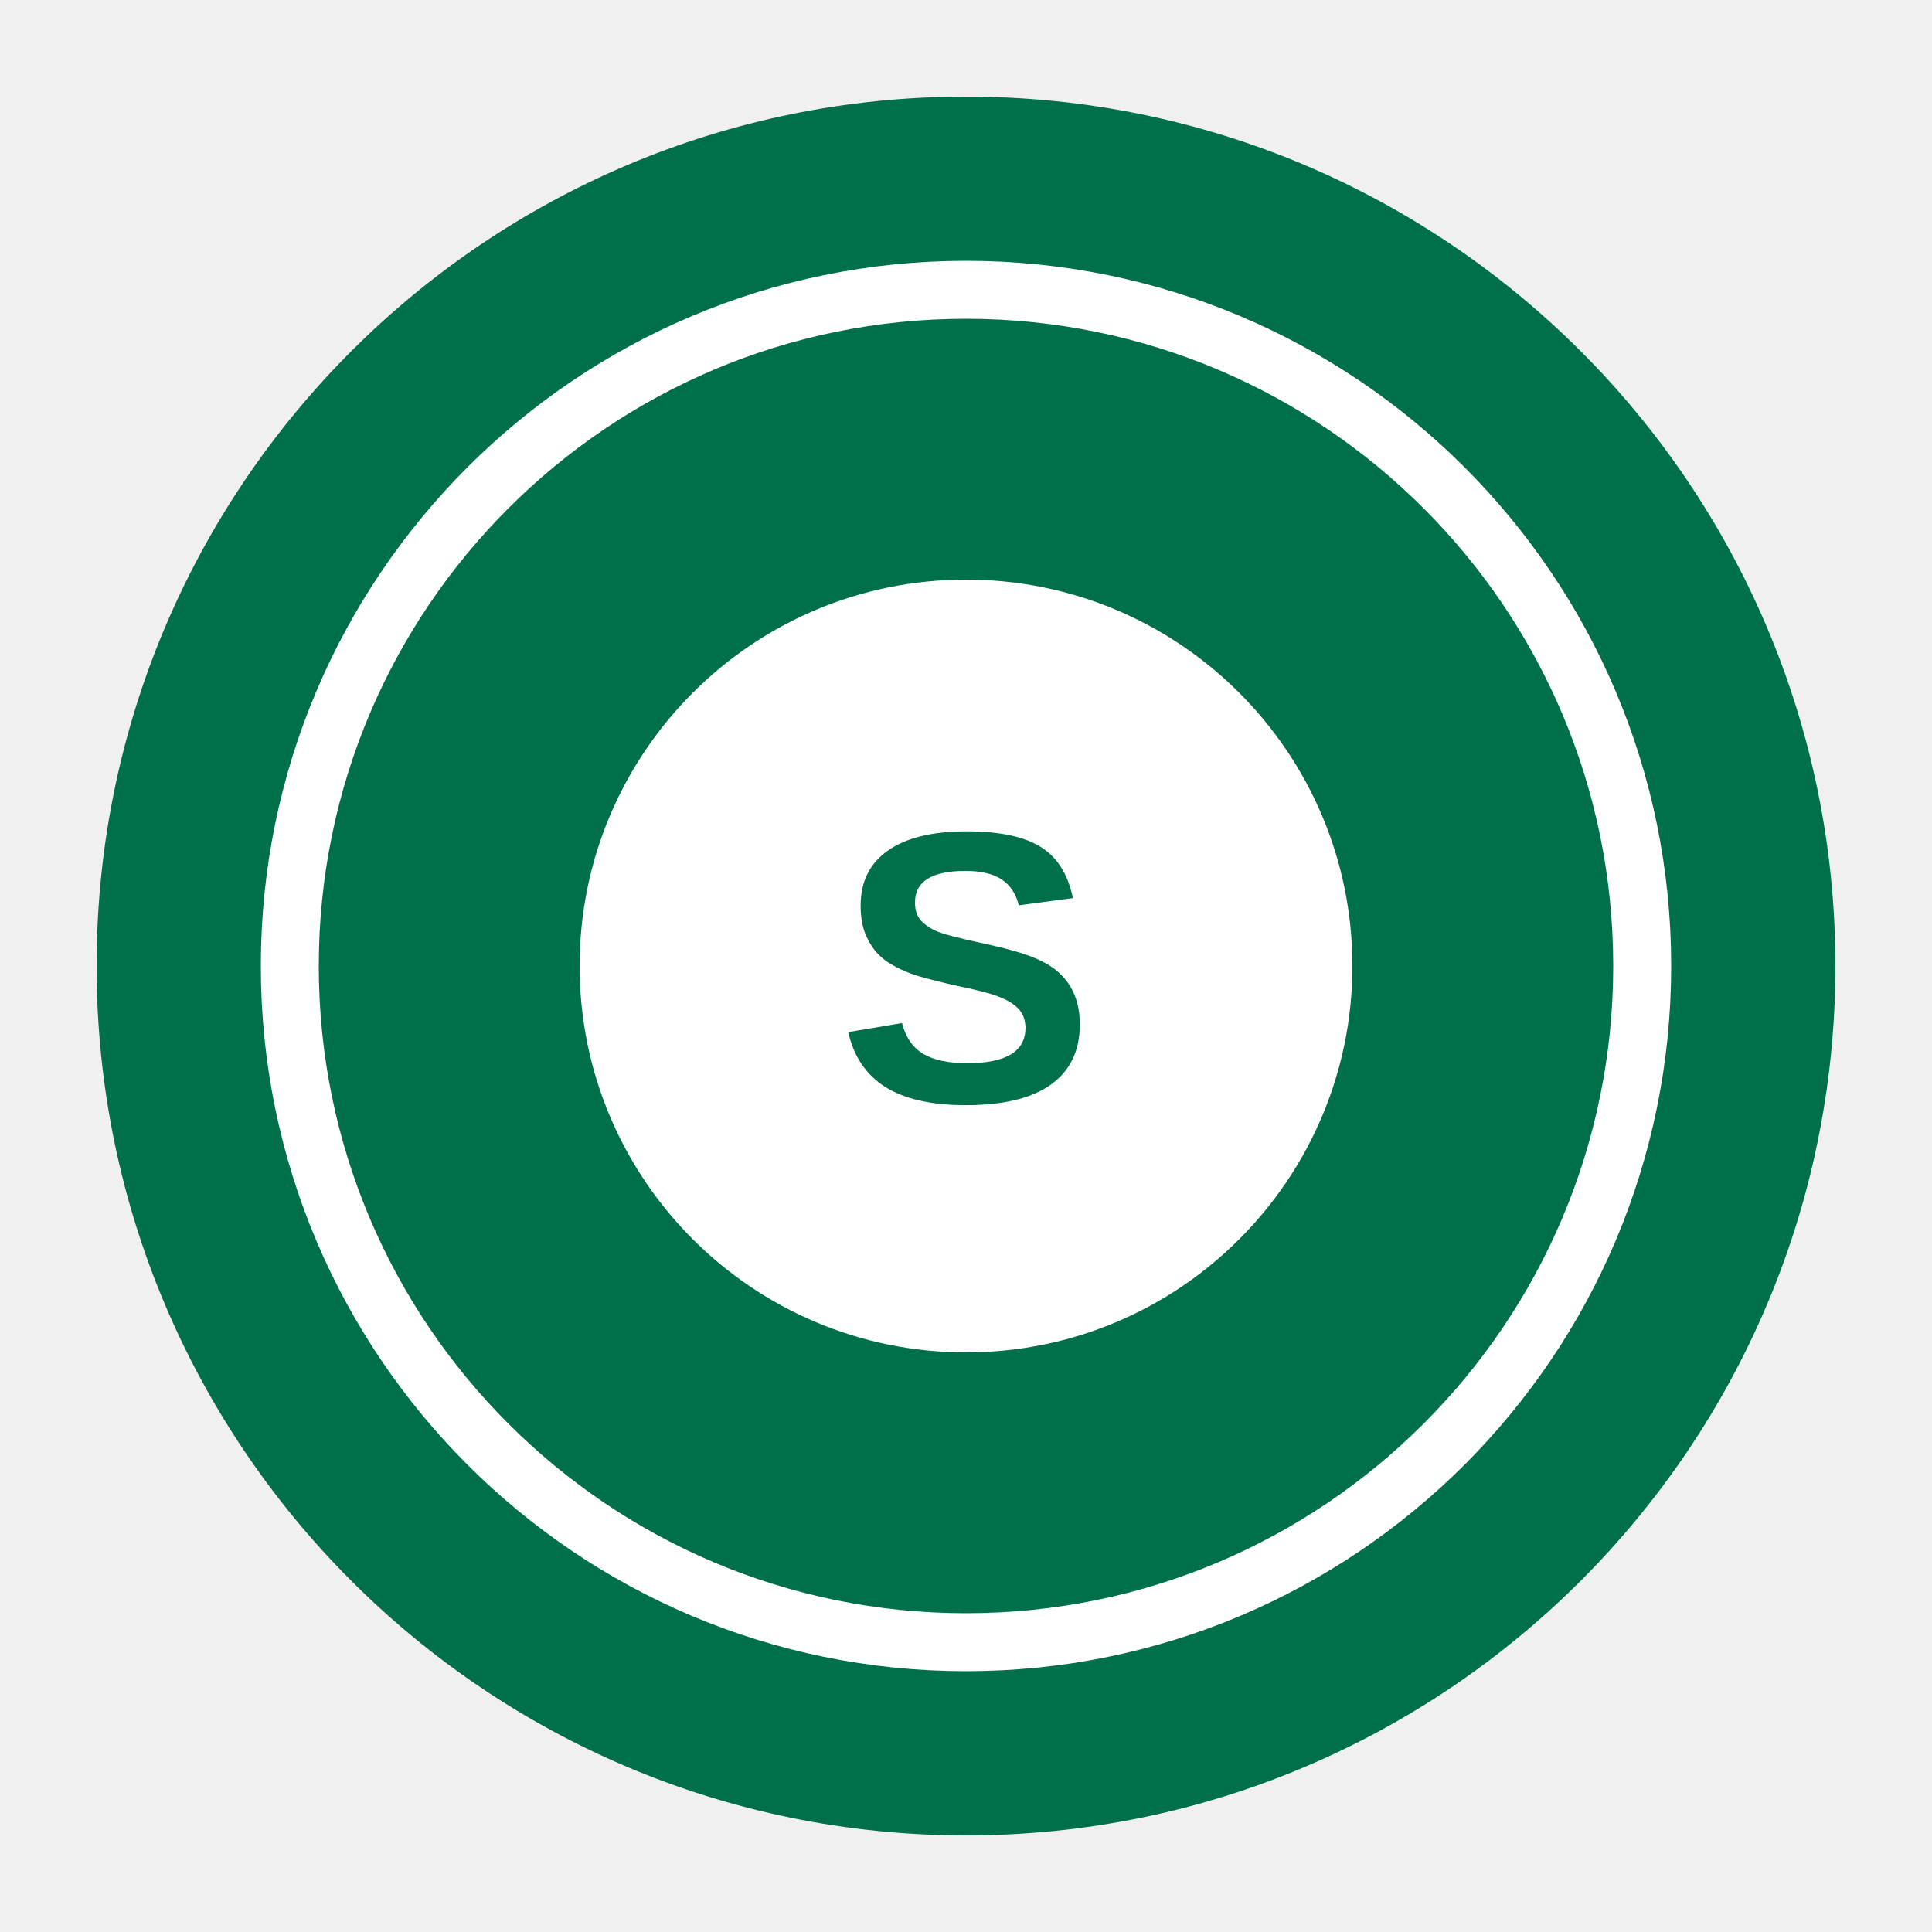
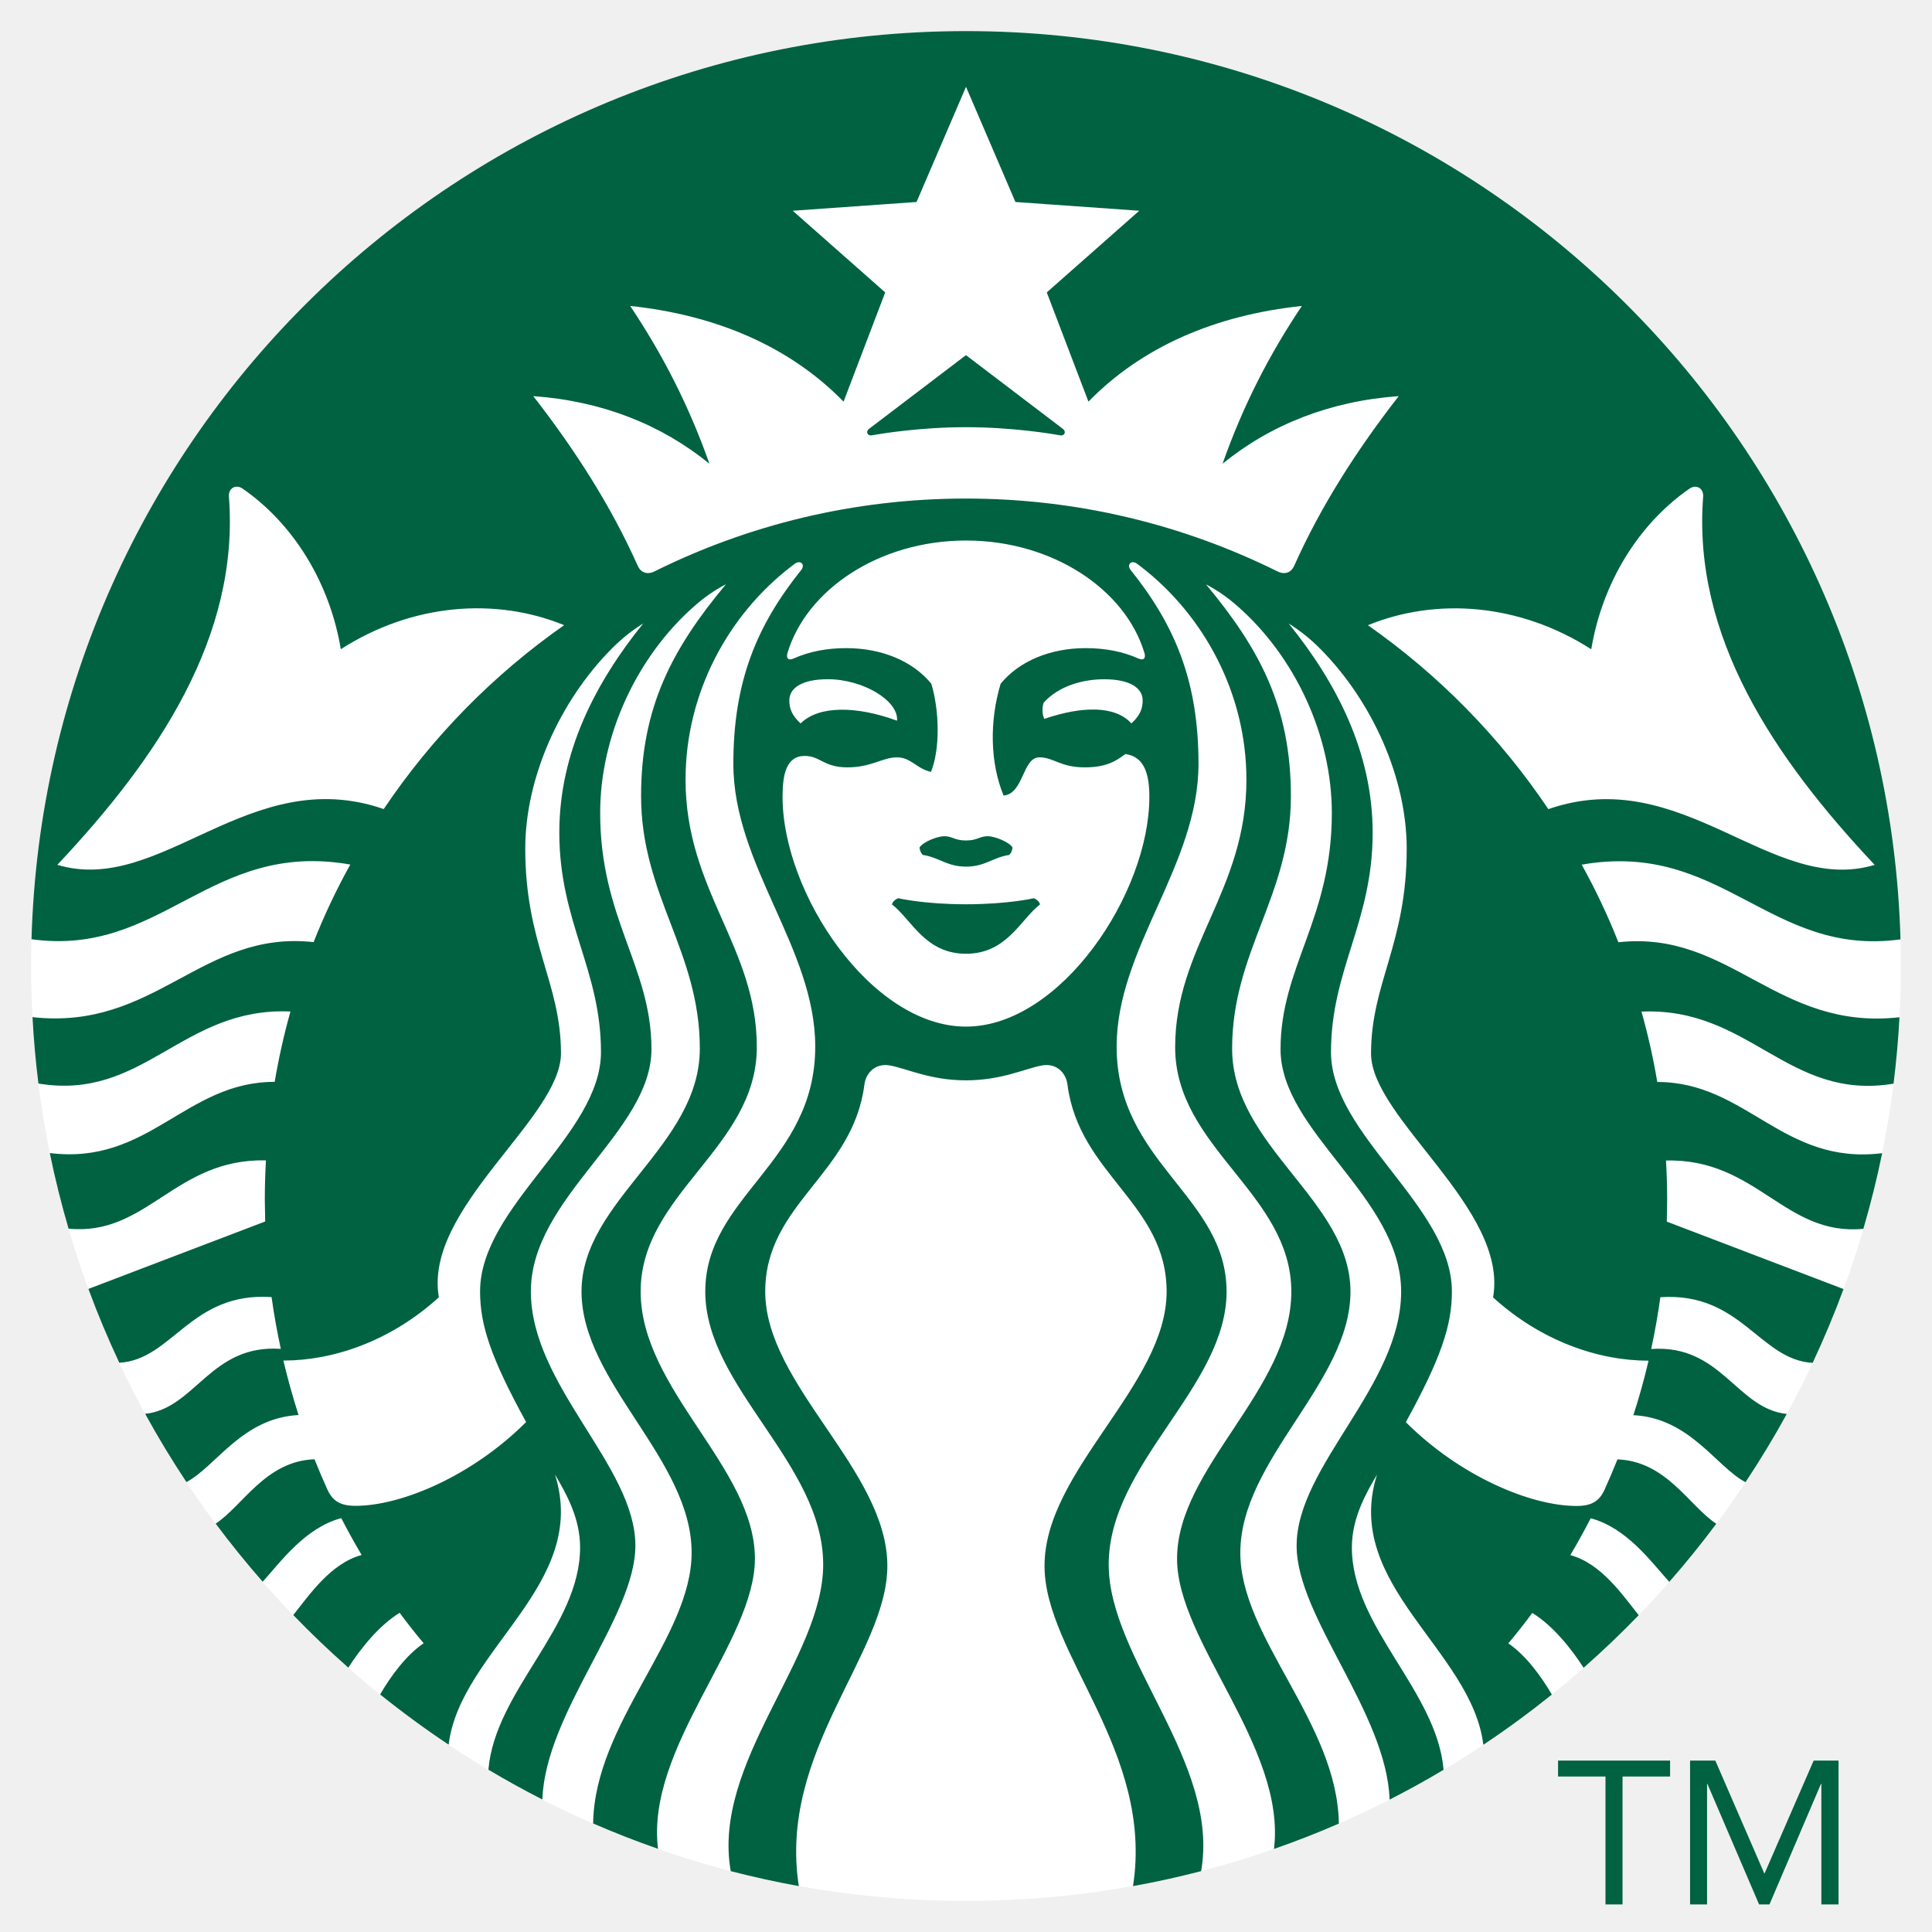
- <svg xmlns="http://www.w3.org/2000/svg" viewBox="0 0 100 100">
-   <circle cx="50" cy="50" r="45" fill="#00704A" />
-   <circle cx="50" cy="50" r="35" fill="none" stroke="white" stroke-width="3" />
-   <circle cx="50" cy="50" r="20" fill="white" />
-   <text x="50" y="57" font-family="Arial, sans-serif" font-size="20" font-weight="bold" fill="#00704A" text-anchor="middle">S</text>
+ <svg xmlns="http://www.w3.org/2000/svg" aria-hidden="true" focusable="false" height="100%" viewBox="0 0 62 62" width="100%">
+   <circle cx="31" cy="31" fill="#ffffff" r="30.002" />
+   <path d="M34.017 13.969c-.263-.047-1.531-.26-3.017-.26s-2.754.212-3.017.26c-.151.027-.209-.121-.094-.207.104-.077 3.11-2.365 3.11-2.365l3.109 2.365c.117.086.06.234-.091.207zm-5.194 14.856s-.159.057-.201.197c.63.484 1.064 1.585 2.378 1.585s1.748-1.101 2.377-1.585c-.041-.141-.2-.197-.2-.197s-.823.194-2.177.194-2.177-.194-2.177-.194zm2.177-1.853c-.365 0-.445-.138-.694-.137-.237.001-.697.19-.797.363.007.088.039.167.103.237.532.08.772.376 1.389.376s.856-.296 1.389-.376c.062-.07.096-.148.103-.237-.099-.173-.56-.361-.798-.363-.25-.002-.331.137-.695.137zm29.956 5.673c-.038.717-.102 1.428-.19 2.131-3.396.562-4.61-2.464-8.089-2.312.208.738.377 1.49.507 2.258 2.869-.002 4.025 2.68 7.217 2.285-.168.82-.37 1.629-.603 2.426-2.524.248-3.413-2.26-6.334-2.191.024.416.037.836.037 1.26l-.012.701 5.672 2.164c-.297.807-.629 1.596-.991 2.369-1.705-.094-2.293-2.281-4.887-2.107-.078.561-.177 1.115-.295 1.662 2.253-.158 2.738 1.916 4.352 2.084-.411.75-.854 1.48-1.325 2.191-.956-.512-1.785-2.057-3.598-2.152.186-.574.349-1.156.487-1.748-1.608 0-3.447-.627-4.989-2.031.5-2.846-3.917-5.744-3.917-7.828 0-2.264 1.145-3.517 1.145-6.569 0-2.265-1.1-4.722-2.759-6.401-.321-.326-.65-.59-1.028-.827 1.524 1.886 2.694 4.122 2.694 6.712 0 2.874-1.337 4.391-1.337 7.044 0 2.652 3.88 4.947 3.88 7.682 0 1.076-.344 2.127-1.478 4.191 1.742 1.74 4.011 2.689 5.475 2.689.475 0 .73-.145.9-.518.146-.322.285-.648.416-.977 1.577.061 2.299 1.494 3.172 2.066-.479.643-.982 1.264-1.509 1.865-.585-.648-1.371-1.738-2.522-2.041-.206.4-.424.795-.653 1.182.991.27 1.669 1.27 2.194 1.928-.566.586-1.155 1.148-1.768 1.688-.383-.596-.979-1.352-1.647-1.76-.247.334-.504.66-.769.977.568.385 1.069 1.078 1.396 1.643-.708.568-1.44 1.107-2.198 1.611-.374-3.047-4.533-5.135-3.412-8.67-.368.623-.807 1.402-.807 2.34 0 2.559 2.726 4.59 2.943 7.133-.565.338-1.143.656-1.732.957-.098-2.795-2.984-5.854-2.984-8.148 0-2.561 3.354-5.133 3.354-8.156 0-3.025-3.87-5.119-3.87-7.775 0-2.654 1.646-4.181 1.646-7.583 0-2.492-1.184-5.014-3.013-6.625-.324-.286-.643-.513-1.026-.712 1.725 2.069 2.725 3.946 2.725 6.794 0 3.199-1.886 4.975-1.886 8.107 0 3.133 3.798 4.875 3.798 7.795s-3.535 5.381-3.535 8.381c0 2.729 3.116 5.453 3.162 8.691-.681.297-1.375.568-2.081.814.396-3.271-3.111-6.645-3.111-9.314 0-2.918 3.667-5.426 3.667-8.572 0-3.148-3.728-4.611-3.728-7.842 0-3.229 2.287-5.017 2.287-8.585 0-2.781-1.373-5.282-3.379-6.832l-.127-.096c-.189-.14-.345.029-.211.195 1.42 1.773 2.179 3.566 2.179 6.221 0 3.264-2.627 5.916-2.627 9.078 0 3.732 3.528 4.799 3.528 7.861 0 3.061-3.783 5.51-3.783 8.76 0 3.014 3.58 6.359 2.966 9.838-.718.186-1.446.348-2.185.48.672-4.332-2.84-7.443-2.84-10.277 0-3.068 3.918-5.803 3.918-8.801 0-2.828-2.812-3.752-3.182-6.645-.051-.395-.368-.688-.805-.615-.571.104-1.303.48-2.453.48s-1.882-.377-2.454-.48c-.436-.072-.753.221-.804.615-.369 2.893-3.183 3.816-3.183 6.645 0 2.998 3.919 5.732 3.919 8.801 0 2.834-3.512 5.945-2.841 10.277-.738-.133-1.467-.295-2.185-.48-.614-3.479 2.967-6.824 2.967-9.838 0-3.25-3.784-5.699-3.784-8.76 0-3.062 3.529-4.129 3.529-7.861 0-3.162-2.628-5.813-2.628-9.078 0-2.654.759-4.447 2.18-6.221.133-.166-.022-.335-.212-.195l-.126.096c-2.004 1.546-3.376 4.047-3.376 6.828 0 3.568 2.287 5.356 2.287 8.585 0 3.23-3.728 4.693-3.728 7.842 0 3.146 3.667 5.654 3.667 8.572 0 2.67-3.507 6.043-3.11 9.314-.707-.246-1.401-.518-2.082-.814.047-3.238 3.161-5.963 3.161-8.691 0-3-3.533-5.461-3.533-8.381s3.796-4.662 3.796-7.795c0-3.132-1.885-4.908-1.885-8.107 0-2.848.999-4.725 2.724-6.794-.384.199-.702.426-1.025.712-1.829 1.611-3.012 4.133-3.012 6.625 0 3.402 1.646 4.929 1.646 7.583 0 2.656-3.87 4.75-3.87 7.775 0 3.023 3.354 5.596 3.354 8.156 0 2.295-2.888 5.354-2.985 8.148-.589-.301-1.167-.619-1.732-.957.218-2.543 2.943-4.574 2.943-7.133 0-.938-.438-1.717-.807-2.34 1.121 3.535-3.038 5.623-3.412 8.67-.758-.504-1.491-1.043-2.198-1.611.326-.564.827-1.258 1.396-1.643-.266-.316-.522-.643-.769-.977-.669.408-1.266 1.164-1.648 1.76-.611-.539-1.201-1.102-1.767-1.688.525-.658 1.203-1.658 2.194-1.928-.229-.387-.447-.781-.653-1.182-1.151.303-1.938 1.393-2.522 2.041-.527-.602-1.031-1.223-1.509-1.865.873-.572 1.595-2.006 3.171-2.066.132.328.271.654.417.977.17.373.426.518.9.518 1.464 0 3.732-.949 5.475-2.689-1.134-2.064-1.478-3.115-1.478-4.191 0-2.734 3.88-5.029 3.88-7.682 0-2.653-1.337-4.17-1.337-7.044 0-2.59 1.17-4.826 2.694-6.712-.378.237-.707.501-1.028.827-1.659 1.68-2.759 4.136-2.759 6.401 0 3.052 1.146 4.305 1.146 6.569 0 2.084-4.418 4.982-3.918 7.828-1.542 1.404-3.381 2.031-4.99 2.031.14.592.303 1.174.487 1.748-1.812.096-2.641 1.641-3.598 2.152-.472-.711-.914-1.441-1.325-2.191 1.613-.168 2.099-2.242 4.353-2.084-.118-.547-.218-1.102-.296-1.662-2.594-.174-3.182 2.014-4.887 2.107-.362-.773-.694-1.562-.991-2.369l5.673-2.164-.012-.701c0-.424.013-.844.036-1.26-2.921-.068-3.81 2.439-6.334 2.191-.232-.797-.435-1.605-.602-2.426 3.19.395 4.347-2.287 7.217-2.285.13-.768.299-1.52.506-2.258-3.479-.151-4.693 2.875-8.088 2.312-.089-.703-.152-1.414-.19-2.131 3.947.441 5.427-2.804 9.021-2.407.339-.859.733-1.69 1.177-2.49-4.506-.792-6.036 2.976-10.23 2.397.453-16.171 13.706-29.143 29.989-29.143s29.536 12.972 29.989 29.147c-4.195.579-5.725-3.188-10.23-2.397.443.8.837 1.631 1.177 2.49 3.592-.398 5.072 2.848 9.02 2.407zm-42.852-12.583c-2.209-.903-4.883-.695-7.167.772-.354-2.125-1.507-4.013-3.149-5.152-.227-.157-.463-.008-.442.255.347 4.49-2.278 8.389-5.506 11.816 3.327 1 6.159-3.284 10.474-1.789 1.548-2.305 3.514-4.308 5.79-5.902zm12.896-2.716c-2.785 0-5.118 1.575-5.729 3.61-.047.156.017.257.197.176.501-.225 1.071-.333 1.69-.333 1.136 0 2.137.417 2.729 1.143.262.864.284 2.115-.012 2.829-.468-.105-.636-.467-1.093-.467s-.811.321-1.586.321c-.774 0-.865-.366-1.374-.366-.599 0-.709.617-.709 1.313 0 3.103 2.852 7.373 5.886 7.373 3.033 0 5.885-4.27 5.885-7.373 0-.696-.143-1.292-.769-1.373-.312.225-.599.426-1.313.426-.775 0-.989-.321-1.445-.321-.551 0-.496 1.162-1.15 1.227-.436-1.048-.457-2.392-.095-3.589.593-.726 1.593-1.143 2.729-1.143.619 0 1.193.109 1.689.333.181.081.244-.021.197-.176-.61-2.035-2.942-3.61-5.727-3.61zm4.434 4.452c-.668 0-1.451.205-1.943.753-.051.149-.051.371.021.519 1.211-.415 2.279-.431 2.795.146.275-.25.363-.475.363-.736 0-.403-.41-.682-1.236-.682zm-9.741 1.418c.584-.585 1.815-.56 3.094-.088.056-.636-1.083-1.331-2.221-1.331-.827 0-1.236.279-1.236.683 0 .261.088.487.363.736zm19.194-10.504c-2.199.157-4.109.912-5.654 2.17.656-1.86 1.489-3.487 2.545-5.064-2.8.297-5.141 1.321-6.849 3.071l-1.337-3.505 2.968-2.621-3.974-.281-1.586-3.696-1.587 3.696-3.974.281 2.968 2.621-1.336 3.505c-1.709-1.75-4.05-2.774-6.848-3.071 1.054 1.578 1.887 3.205 2.543 5.064-1.544-1.259-3.454-2.014-5.653-2.17 1.319 1.696 2.488 3.504 3.354 5.448.098.219.308.291.535.178 3.012-1.497 6.406-2.339 9.997-2.339s6.984.843 9.998 2.339c.227.113.437.041.534-.178.867-1.944 2.036-3.752 3.356-5.448zm4.801 13.254c4.313-1.495 7.146 2.788 10.473 1.789-3.228-3.427-5.852-7.326-5.505-11.816.021-.263-.216-.413-.442-.255-1.643 1.139-2.796 3.027-3.149 5.152-2.285-1.467-4.958-1.676-7.167-.772 2.273 1.592 4.24 3.595 5.79 5.902z" fill="#006241" />
+   <g fill="#006241">
+     <path d="M53.595 57.01h-1.526v4.105h-.547v-4.105h-1.522v-.51h3.595v.51zM54.236 56.5h.811l1.57 3.618h.011l1.574-3.618h.798v4.615h-.551v-3.869h-.012l-1.653 3.869h-.333l-1.659-3.869h-.011v3.869h-.545v-4.615z" />
+   </g>
</svg>
